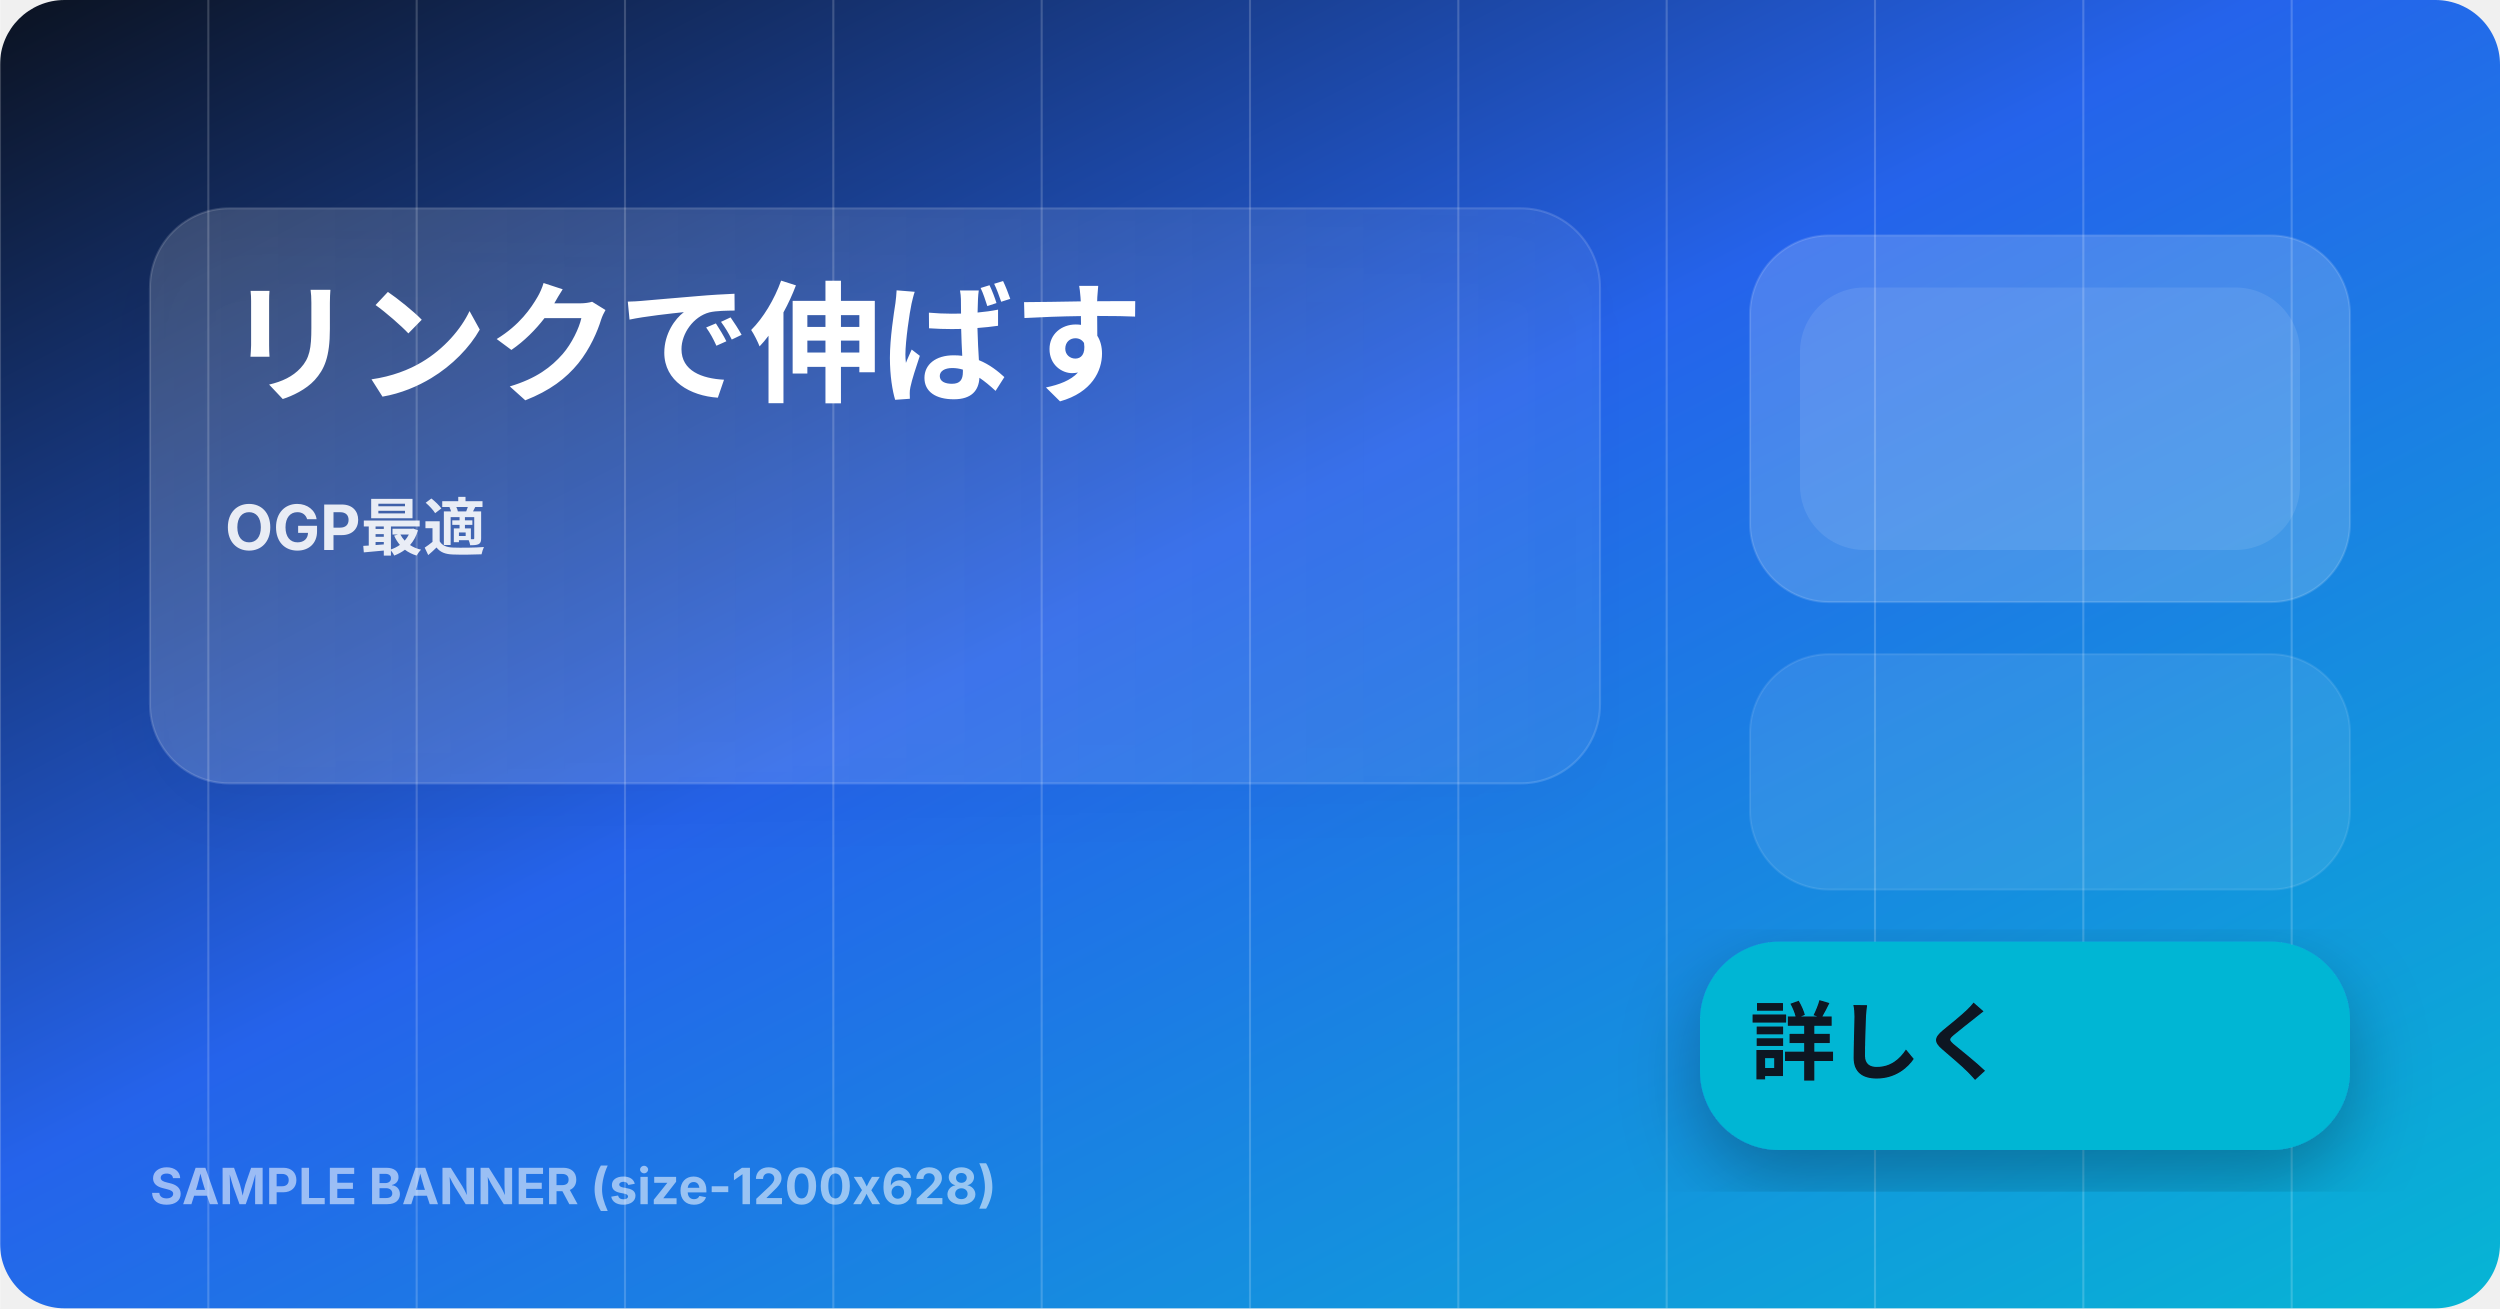
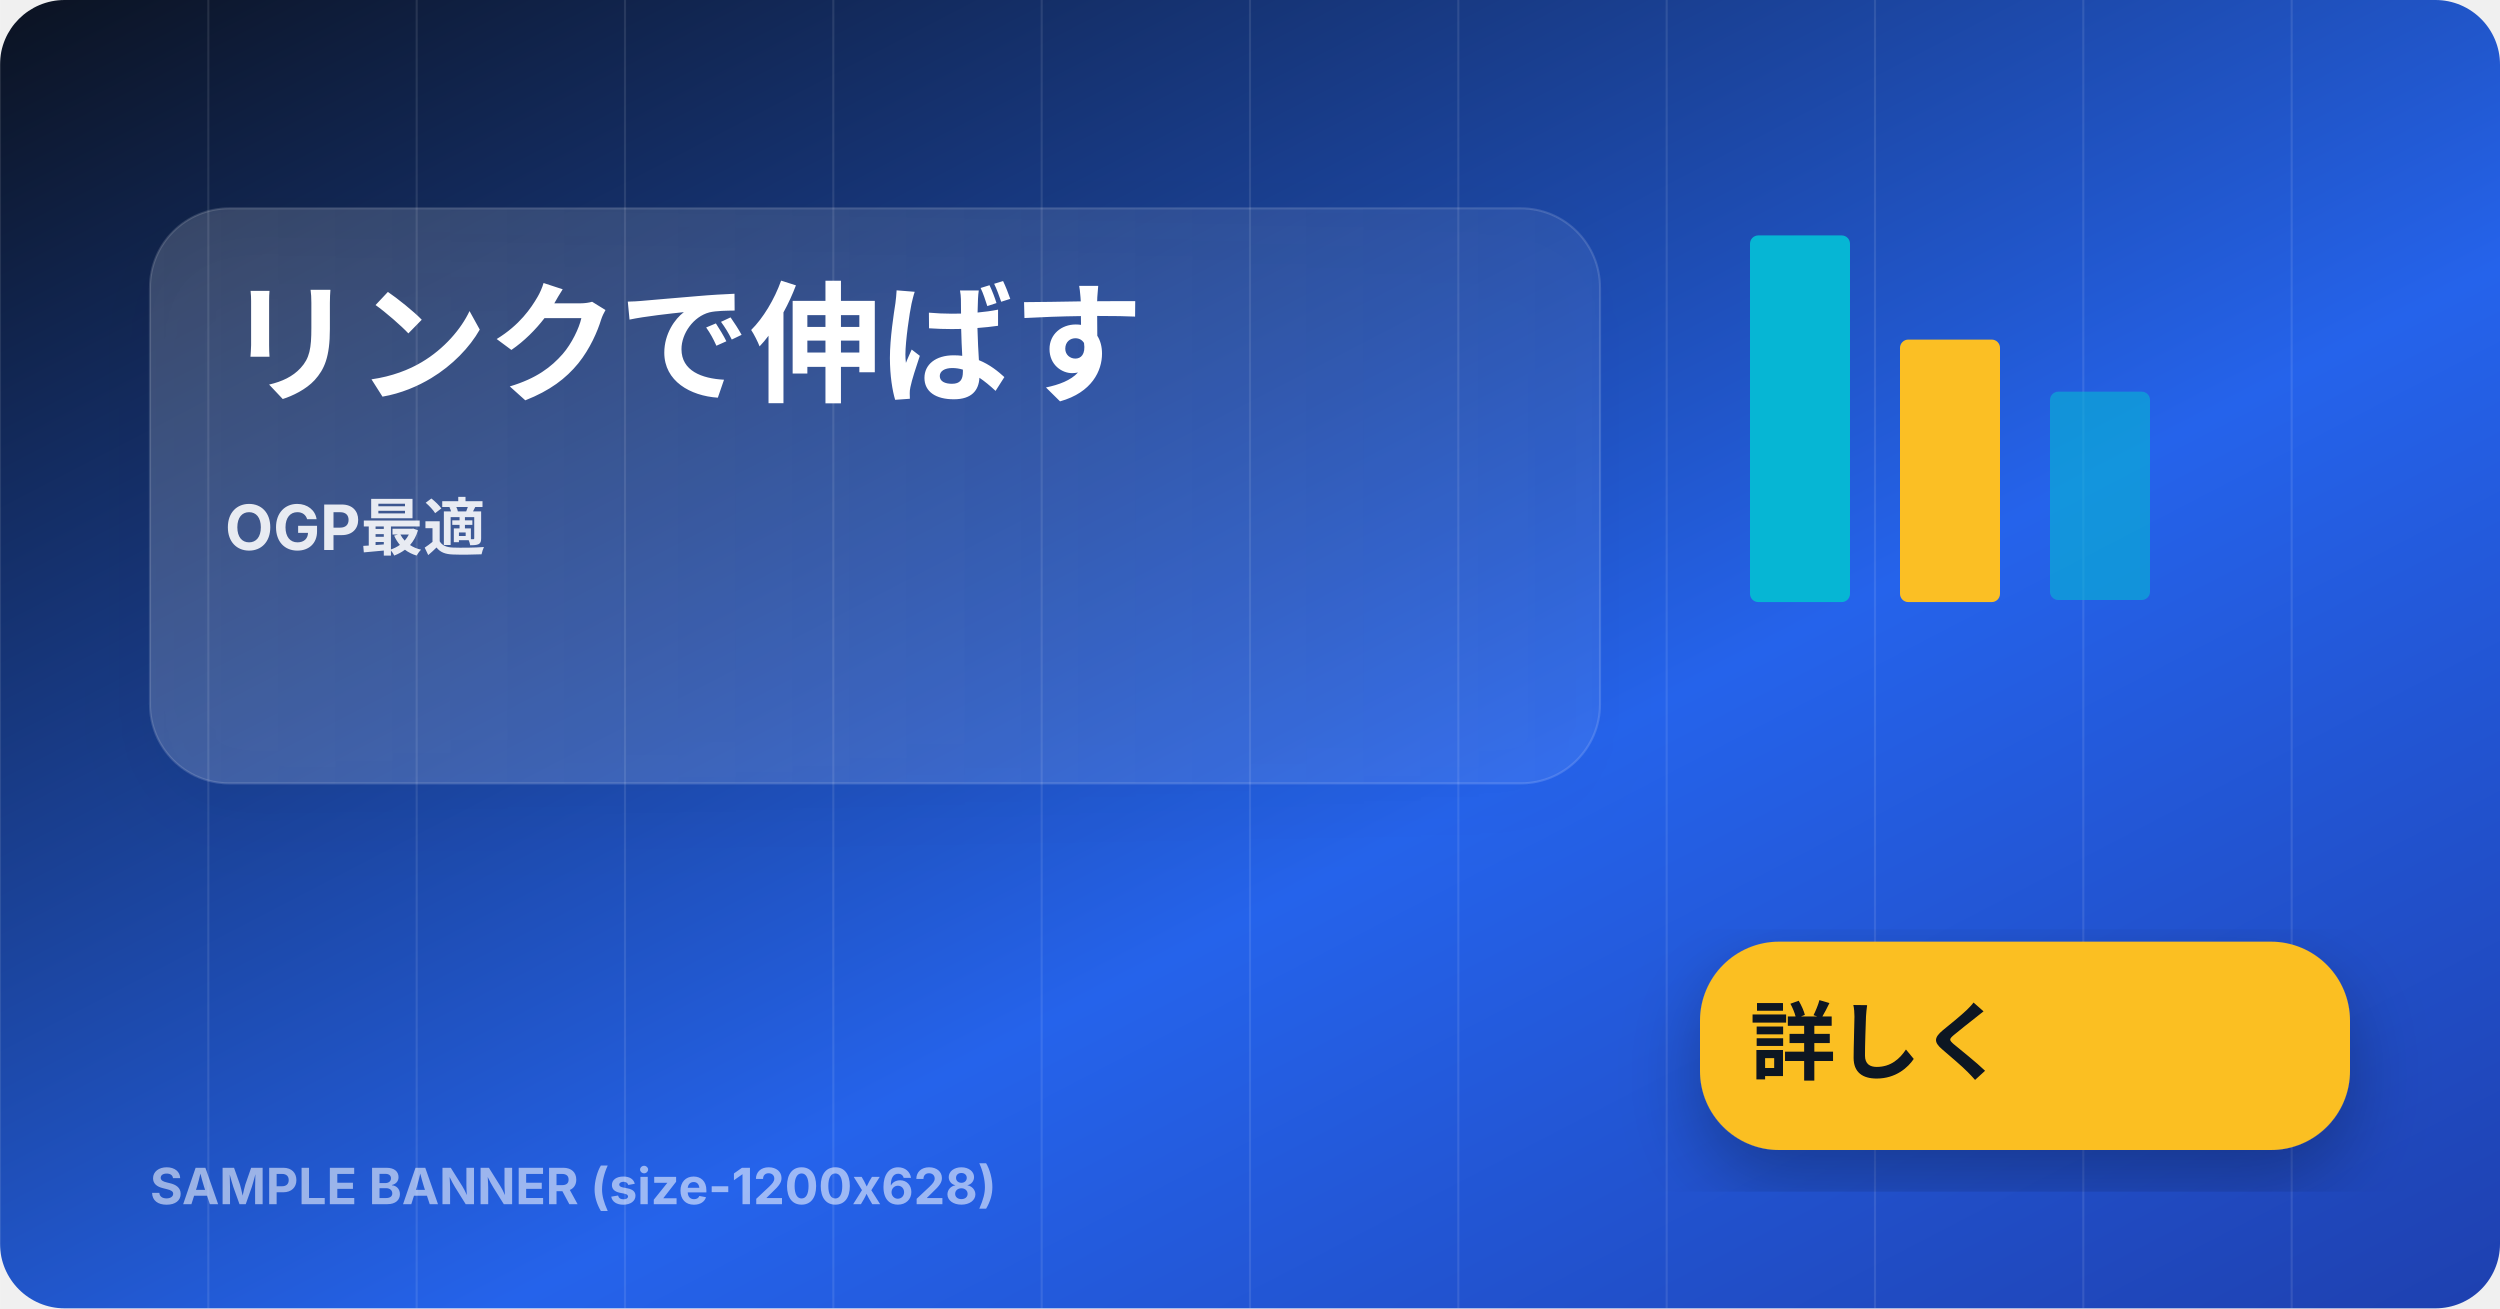
<svg xmlns="http://www.w3.org/2000/svg" width="1200" height="628" viewBox="0 0 1200 628">
  <defs>
    <linearGradient id="bg" x1="0" y1="0" x2="1" y2="1">
      <stop offset="0%" stop-color="#0B1220" />
-       <stop offset="45%" stop-color="#2563EB" />
-       <stop offset="100%" stop-color="#06B6D4" />
+       <stop offset="60%" stop-color="#2563EB" />
+       <stop offset="100%" stop-color="#1E40AF" />
    </linearGradient>
    <linearGradient id="panel" x1="0" y1="0" x2="1" y2="0">
      <stop offset="0%" stop-color="#FFFFFF" stop-opacity="0.16" />
      <stop offset="100%" stop-color="#FFFFFF" stop-opacity="0.06" />
    </linearGradient>
    <filter id="shadow" x="-20%" y="-20%" width="140%" height="140%">
      <feDropShadow dx="0" dy="14" stdDeviation="18" flood-color="#000000" flood-opacity="0.28" />
    </filter>
  </defs>
  <rect width="1200" height="628" rx="31" fill="url(#bg)" />
-   <g opacity="0.18">
+   <g opacity="0.1">
    <line x1="0" y1="0" x2="0" y2="628" stroke="#FFFFFF" stroke-width="1" />
    <line x1="100" y1="0" x2="100" y2="628" stroke="#FFFFFF" stroke-width="1" />
    <line x1="200" y1="0" x2="200" y2="628" stroke="#FFFFFF" stroke-width="1" />
    <line x1="300" y1="0" x2="300" y2="628" stroke="#FFFFFF" stroke-width="1" />
    <line x1="400" y1="0" x2="400" y2="628" stroke="#FFFFFF" stroke-width="1" />
    <line x1="500" y1="0" x2="500" y2="628" stroke="#FFFFFF" stroke-width="1" />
    <line x1="600" y1="0" x2="600" y2="628" stroke="#FFFFFF" stroke-width="1" />
    <line x1="700" y1="0" x2="700" y2="628" stroke="#FFFFFF" stroke-width="1" />
    <line x1="800" y1="0" x2="800" y2="628" stroke="#FFFFFF" stroke-width="1" />
    <line x1="900" y1="0" x2="900" y2="628" stroke="#FFFFFF" stroke-width="1" />
    <line x1="1000" y1="0" x2="1000" y2="628" stroke="#FFFFFF" stroke-width="1" />
    <line x1="1100" y1="0" x2="1100" y2="628" stroke="#FFFFFF" stroke-width="1" />
  </g>
  <rect x="72" y="100" width="696" height="276" rx="38" fill="url(#panel)" stroke="#FFFFFF" stroke-opacity="0.14" filter="url(#shadow)" />
  <text x="108" y="188" fill="#FFFFFF" font-family="ui-sans-serif, system-ui, -apple-system, 'Hiragino Sans', 'Noto Sans JP', 'Yu Gothic', sans-serif" font-size="63" font-weight="800">
    リンクで伸ばす
  </text>
  <text x="108" y="264" fill="#FFFFFF" opacity="0.88" font-family="ui-sans-serif, system-ui, -apple-system, 'Hiragino Sans', 'Noto Sans JP', 'Yu Gothic', sans-serif" font-size="30" font-weight="700">
    OGP最適
  </text>
-   <g transform="translate(840 113)" opacity="0.95">
-     <rect x="0" y="0" width="288" height="176" rx="38" fill="#FFFFFF" fill-opacity="0.18" stroke="#FFFFFF" stroke-opacity="0.14" />
-     <rect x="24" y="25" width="240" height="126" rx="31" fill="#FFFFFF" fill-opacity="0.10" />
-     <rect x="0" y="201" width="288" height="113" rx="38" fill="#FFFFFF" fill-opacity="0.10" stroke="#FFFFFF" stroke-opacity="0.10" />
+   <g transform="translate(840 113)">
+     <rect x="0" y="0" width="48" height="176" rx="4" fill="#06B6D4" />
+     <rect x="72" y="50" width="48" height="126" rx="4" fill="#FBBF24" />
+     <rect x="144" y="75" width="48" height="100" rx="4" fill="#06B6D4" opacity="0.6" />
  </g>
  <g filter="url(#shadow)">
-     <rect x="816" y="452" width="312" height="100" rx="38" fill="#06B6D4" />
+     <rect x="816" y="452" width="312" height="100" rx="38" fill="#FBBF24" />
    <text x="840" y="515" fill="#0B1220" font-family="ui-sans-serif, system-ui, -apple-system, 'Hiragino Sans', 'Noto Sans JP', 'Yu Gothic', sans-serif" font-size="41" font-weight="900">
      詳しく
    </text>
  </g>
  <text x="72" y="578" fill="#FFFFFF" opacity="0.55" font-family="ui-sans-serif, system-ui, -apple-system, 'Hiragino Sans', 'Noto Sans JP', 'Yu Gothic', sans-serif" font-size="24" font-weight="700">
    SAMPLE BANNER (size-1200x628)
  </text>
</svg>
